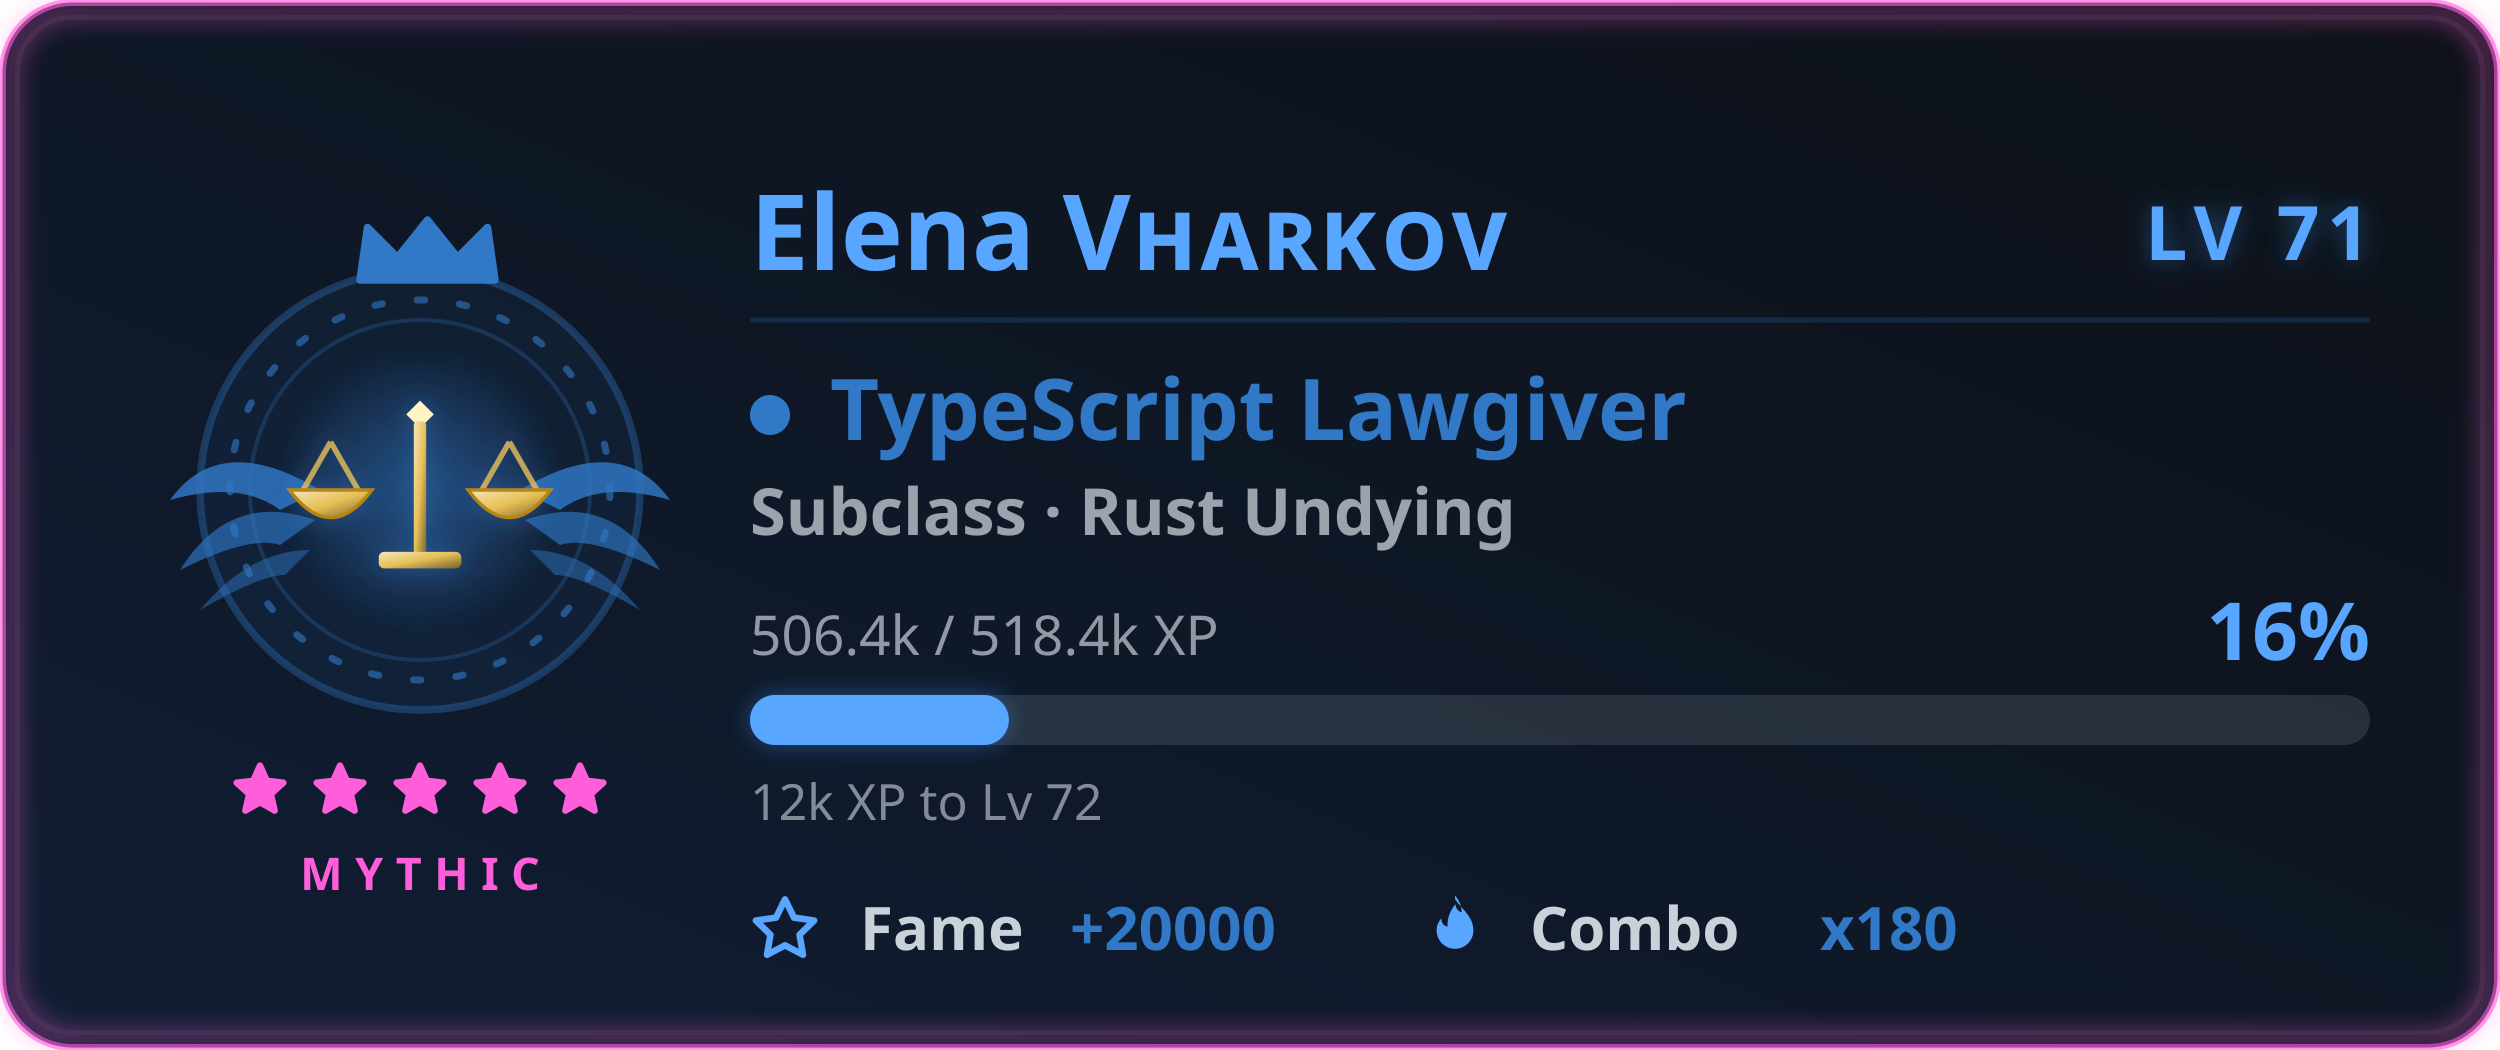
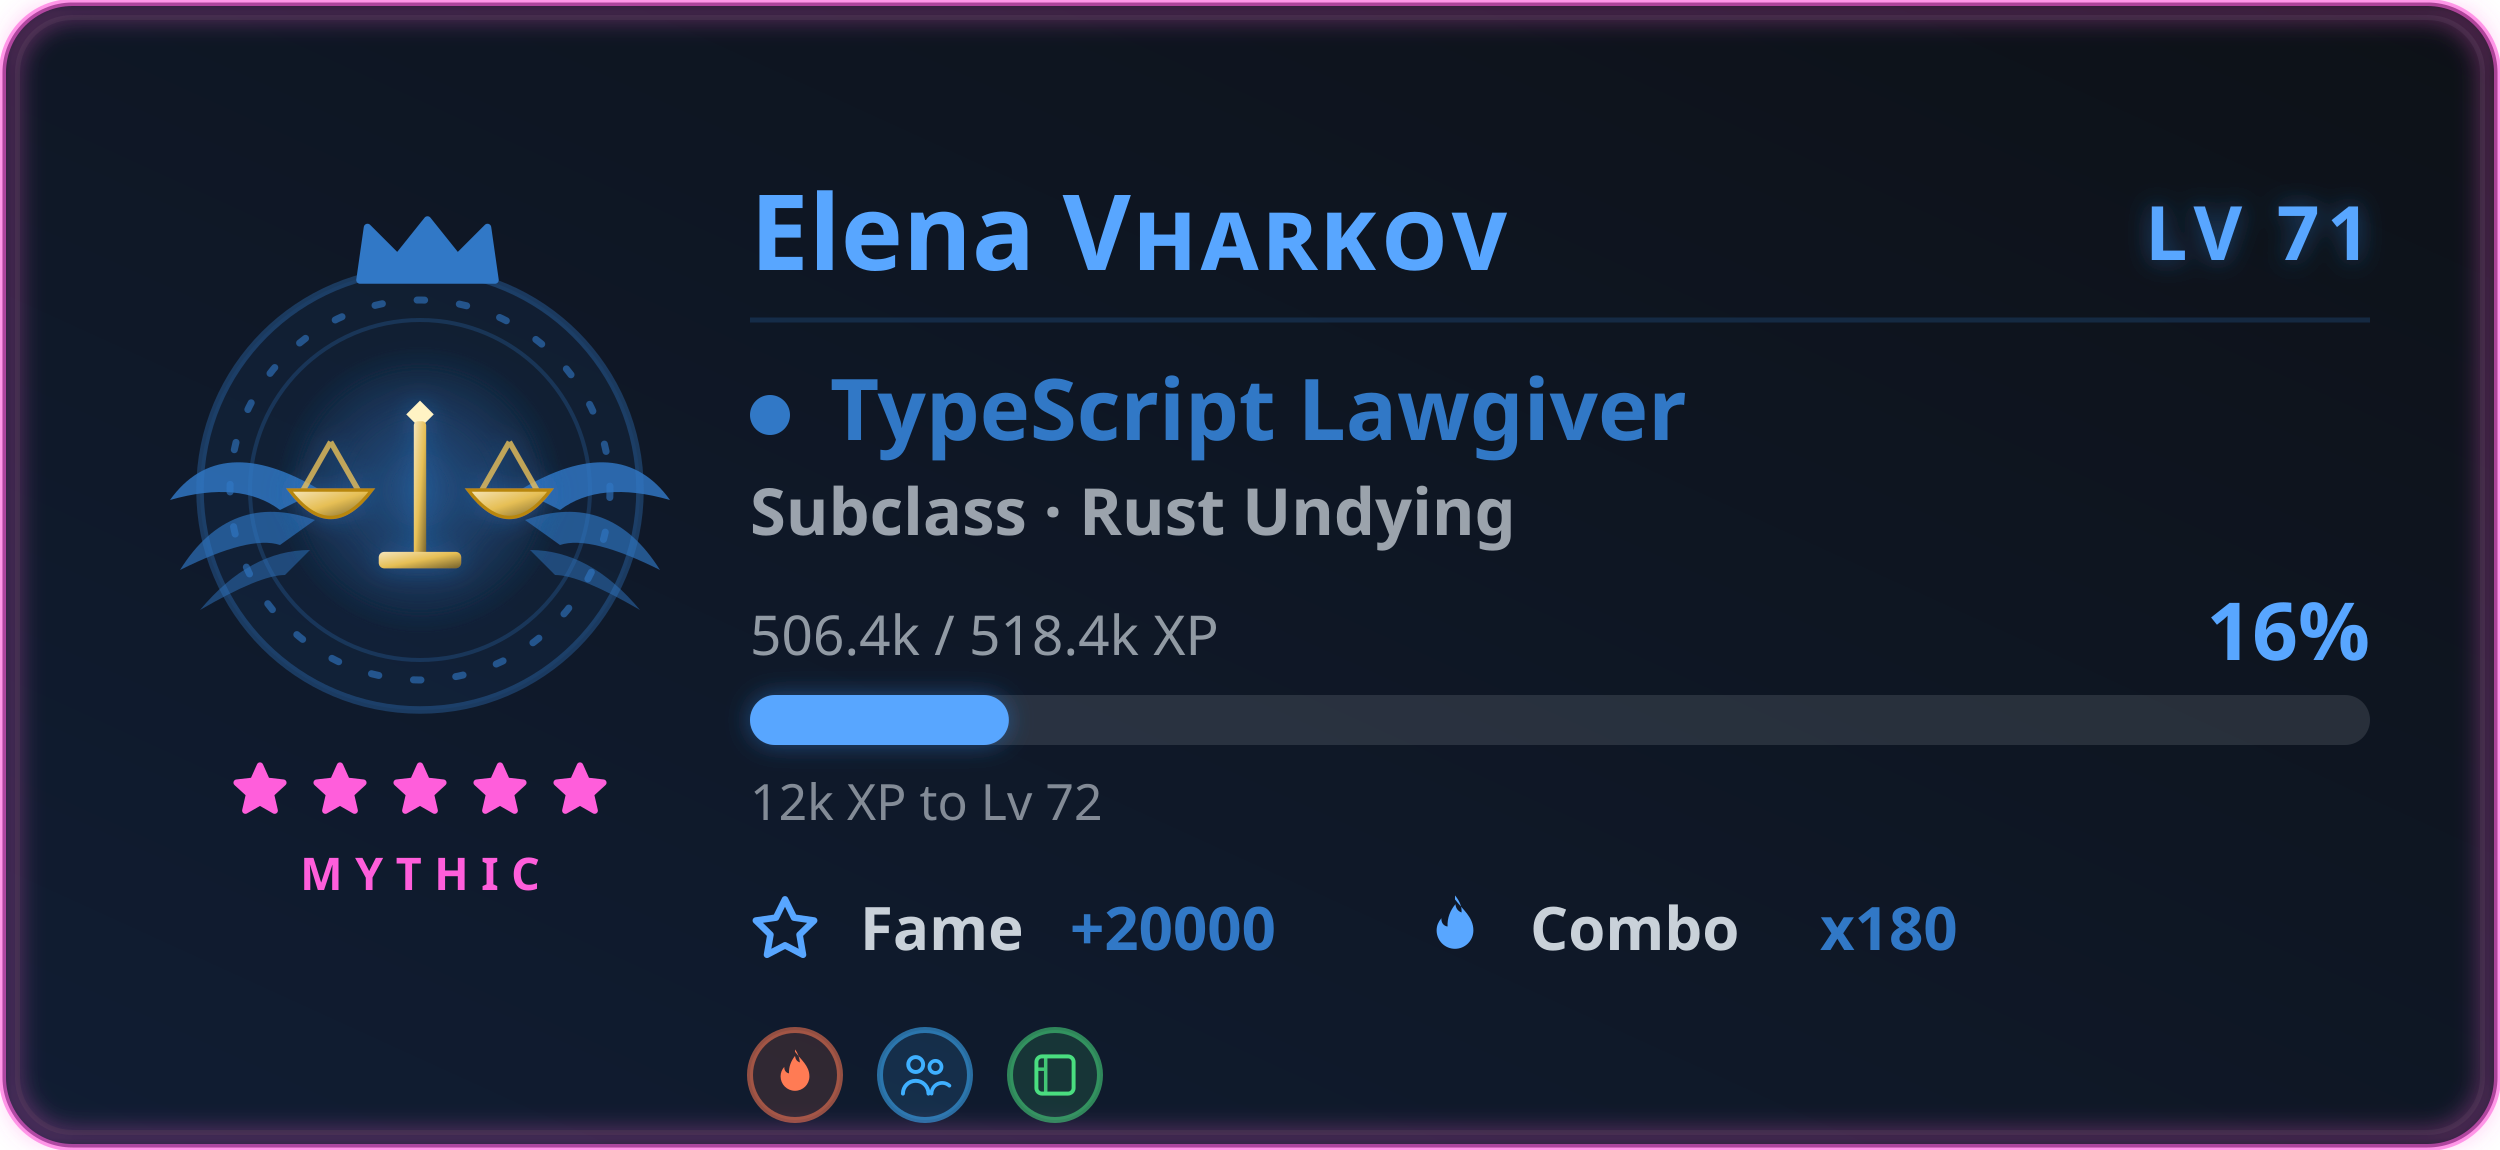
- <svg xmlns="http://www.w3.org/2000/svg" width="500" height="210" viewBox="0 0 500 210" role="img" aria-labelledby="card-title-a11y card-desc-a11y">
+ <svg xmlns="http://www.w3.org/2000/svg" width="500" height="230" viewBox="0 0 500 230" role="img" aria-labelledby="card-title-a11y card-desc-a11y">
  <style>
text { font-family: 'Segoe UI', Ubuntu, 'Helvetica Neue', sans-serif; }
.title { font-size: 18px; font-weight: 600; fill: #58a6ff; }
.title-icon { fill: #58a6ff; }
.icon { fill: #58a6ff; }


.gl-name { font-size: 21px; font-weight: 700; fill: #58a6ff; }
.gl-lvl { font-size: 15px; font-weight: 800; letter-spacing: 1.5px; fill: #58a6ff; }
.gl-class { font-size: 17px; font-weight: 700; fill: #3178c6; }
.gl-sub { font-size: 13px; font-weight: 600; fill: #c9d1d9; opacity: 0.75; }
.gl-meta { font-size: 11px; fill: #c9d1d9; opacity: 0.7; }
.gl-pct { font-size: 16px; font-weight: 800; fill: #58a6ff; }
.gl-chip-label { font-size: 12px; font-weight: 600; fill: #c9d1d9; }
.gl-chip-value { font-size: 12px; font-weight: 800; fill: #3178c6; }
.gl-hint { font-size: 10px; fill: #c9d1d9; opacity: 0.62; }
.gl-rarity { font-size: 9px; font-weight: 700; letter-spacing: 2.5px; fill: #ff5edb; }

</style>
  <defs>
    <linearGradient id="card-bg" x1="0" y1="0" x2="1" y2="1" gradientTransform="rotate(90, 0.5, 0.5)">
      <stop offset="0.0%" stop-color="#0d1117" />
      <stop offset="100.0%" stop-color="#101d33" />
    </linearGradient>
    <filter id="card-glow" x="-50%" y="-50%" width="200%" height="200%">
      <feGaussianBlur in="SourceGraphic" stdDeviation="3" result="blur" />
      <feFlood flood-color="#58a6ff" flood-opacity="0.55" result="tint" />
      <feComposite in="tint" in2="blur" operator="in" result="softGlow" />
      <feMerge>
        <feMergeNode in="softGlow" />
        <feMergeNode in="SourceGraphic" />
      </feMerge>
    </filter>
    <filter id="gl-glow" x="-60%" y="-60%" width="220%" height="220%">
      <feGaussianBlur in="SourceGraphic" stdDeviation="2.4" result="b" />
      <feFlood flood-color="#3178c6" flood-opacity="0.55" result="t" />
      <feComposite in="t" in2="b" operator="in" result="g" />
      <feMerge>
        <feMergeNode in="g" />
        <feMergeNode in="SourceGraphic" />
      </feMerge>
    </filter>
    <filter id="gl-rarity" x="-20%" y="-20%" width="140%" height="140%">
      <feGaussianBlur stdDeviation="2.4" />
    </filter>
  </defs>
-   <rect x="0.5" y="0.5" width="499" height="209" rx="14" fill="url(#card-bg)" stroke="#ff5edb" stroke-width="1.4" stroke-opacity="0.6" />
-   <rect x="3.5" y="3.5" width="493" height="203" rx="11" fill="none" stroke="#30363d" stroke-opacity="0.4" />
-   <rect x="2" y="2" width="496" height="206" rx="13" fill="none" stroke="#ff5edb" stroke-width="3.5" stroke-opacity="0.4" filter="url(#gl-rarity)" />
+   <rect x="0.5" y="0.5" width="499" height="229" rx="14" fill="url(#card-bg)" stroke="#ff5edb" stroke-width="1.4" stroke-opacity="0.6" />
+   <rect x="3.5" y="3.5" width="493" height="223" rx="11" fill="none" stroke="#30363d" stroke-opacity="0.4" />
+   <rect x="2" y="2" width="496" height="226" rx="13" fill="none" stroke="#ff5edb" stroke-width="3.5" stroke-opacity="0.4" filter="url(#gl-rarity)" />
  <g class="fade">
    <g class="">
      <g class="flourish">
        <g transform="translate(84,0)">
          <g transform="translate(0,98)" fill="#3178c6">
            <path d="M20 0 Q 40 -12 50 2 Q 36 -2 28 4 Z" opacity="0.82" />
            <path d="M21 6 Q 38 0 48 16 Q 34 9 28 11 Z" opacity="0.64" />
            <path d="M22 12 Q 34 12 44 24 Q 32 17 27 17 Z" opacity="0.48" />
          </g>
        </g>
        <g transform="translate(84,0) scale(-1,1)">
          <g transform="translate(0,98)" fill="#3178c6">
            <path d="M20 0 Q 40 -12 50 2 Q 36 -2 28 4 Z" opacity="0.82" />
            <path d="M21 6 Q 38 0 48 16 Q 34 9 28 11 Z" opacity="0.64" />
            <path d="M22 12 Q 34 12 44 24 Q 32 17 27 17 Z" opacity="0.48" />
          </g>
        </g>
      </g>
      <circle cx="84" cy="98" r="44" fill="#3178c6" fill-opacity="0.08" stroke="#3178c6" stroke-opacity="0.35" stroke-width="1.5" />
      <g class="">
        <circle cx="84" cy="98" r="38" fill="none" stroke="#3178c6" stroke-opacity="0.6" stroke-width="1.4" stroke-dasharray="1.5 7" stroke-linecap="round" />
        <circle cx="84" cy="98" r="34" fill="none" stroke="#3178c6" stroke-opacity="0.25" stroke-width="0.8" />
      </g>
      <g class="" filter="url(#gl-glow)">
        <svg class="" x="51" y="65" width="66" height="66" viewBox="0 0 48 48" aria-hidden="true">
          <defs>
            <radialGradient id="tsHalo" cx="0.5" cy="0.5" r="0.5">
              <stop offset="0" stop-color="#3178c6" stop-opacity="0.42" />
              <stop offset="1" stop-color="#3178c6" stop-opacity="0" />
            </radialGradient>
            <linearGradient id="tsMetal" x1="0" y1="0" x2="1" y2="1">
              <stop offset="0" stop-color="#f5e5bb" />
              <stop offset="0.5" stop-color="#e6bf55" />
              <stop offset="1" stop-color="#73602b" />
            </linearGradient>
          </defs>
          <circle cx="24" cy="24" r="21" fill="url(#tsHalo)" />
          <path d="M24 11 l2 2 l-2 2 l-2 -2 Z" fill="#fff3c4" />
          <rect x="23.1" y="14" width="1.8" height="21" rx="0.6" fill="url(#tsMetal)" />
          <rect x="18" y="33" width="12" height="2.4" rx="0.8" fill="url(#tsMetal)" />
          <path d="M9 17 H39" stroke="url(#tsMetal)" stroke-width="2.2" stroke-linecap="round" />
          <g stroke="#e6bf55" stroke-width="0.8" stroke-opacity="0.8">
            <path d="M11 17 L7 24 M11 17 L15 24 M37 17 L33 24 M37 17 L41 24" />
          </g>
          <g transform="translate(5 24)">
            <path d="M0 0 Q6 8 12 0 Z" fill="url(#tsMetal)" stroke="#b8860b" stroke-width="0.5" />
          </g>
          <g transform="translate(31 24)">
            <path d="M0 0 Q6 8 12 0 Z" fill="url(#tsMetal)" stroke="#b8860b" stroke-width="0.5" />
          </g>
        </svg>
      </g>
      <g transform="translate(69, 42.5) scale(1.5)">
        <path d="M2 9 L3 2 L7 6 L11 1 L15 6 L19 2 L20 9 Z" fill="#3178c6" stroke="#3178c6" stroke-width="1" stroke-linejoin="round" />
      </g>
    </g>
    <g>
      <g class="" transform="translate(45.5, 151.5) scale(0.5416667)" fill="#ff5edb" stroke="#ff5edb" stroke-width="2.4" stroke-linejoin="round" stroke-linecap="round" opacity="1">
        <path d="M12 3 L14.5 8.6 L20.6 9.3 L16 13.5 L17.4 19.6 L12 16.5 L6.6 19.6 L8 13.5 L3.4 9.3 L9.5 8.6 Z" />
      </g>
      <g class="" transform="translate(61.5, 151.5) scale(0.5416667)" fill="#ff5edb" stroke="#ff5edb" stroke-width="2.4" stroke-linejoin="round" stroke-linecap="round" opacity="1">
        <path d="M12 3 L14.5 8.6 L20.6 9.3 L16 13.5 L17.4 19.6 L12 16.5 L6.6 19.6 L8 13.5 L3.4 9.3 L9.5 8.6 Z" />
      </g>
      <g class="" transform="translate(77.5, 151.5) scale(0.5416667)" fill="#ff5edb" stroke="#ff5edb" stroke-width="2.4" stroke-linejoin="round" stroke-linecap="round" opacity="1">
        <path d="M12 3 L14.5 8.6 L20.6 9.3 L16 13.5 L17.4 19.6 L12 16.5 L6.6 19.6 L8 13.5 L3.4 9.3 L9.5 8.6 Z" />
      </g>
      <g class="" transform="translate(93.5, 151.5) scale(0.5416667)" fill="#ff5edb" stroke="#ff5edb" stroke-width="2.4" stroke-linejoin="round" stroke-linecap="round" opacity="1">
        <path d="M12 3 L14.5 8.6 L20.6 9.3 L16 13.5 L17.4 19.6 L12 16.5 L6.6 19.6 L8 13.5 L3.4 9.3 L9.5 8.6 Z" />
      </g>
      <g class="" transform="translate(109.5, 151.5) scale(0.5416667)" fill="#ff5edb" stroke="#ff5edb" stroke-width="2.4" stroke-linejoin="round" stroke-linecap="round" opacity="1">
        <path d="M12 3 L14.5 8.6 L20.6 9.3 L16 13.5 L17.4 19.6 L12 16.5 L6.6 19.6 L8 13.5 L3.4 9.3 L9.5 8.6 Z" />
      </g>
    </g>
    <text class="gl-rarity" x="84" y="178" text-anchor="middle">MYTHIC</text>
  </g>
  <g class="fade" style="animation-delay:.15s">
    <text class="gl-name" x="150" y="54">Elena Vʜᴀʀᴋᴏᴠ</text>
    <text class="gl-lvl glow-pulse" x="474" y="52" text-anchor="end" filter="url(#gl-glow)">LV 71</text>
    <line x1="150" y1="64" x2="474" y2="64" stroke="#3178c6" stroke-opacity="0.22" stroke-width="1" />
    <circle cx="154" cy="83" r="4" fill="#3178c6" />
    <text class="gl-class" x="166" y="88">TypeScript Lawgiver</text>
    <text class="gl-sub" x="150" y="107">Subclass · Rust Undying</text>
    <text class="gl-meta" x="150" y="131">506.4k / 518.4k XP</text>
    <text class="gl-pct " x="474" y="132" text-anchor="end">16%</text>
    <rect x="150" y="139" width="324" height="10" rx="5" fill="#c9d1d9" fill-opacity="0.14" />
    <rect class="xp-fill " x="150" y="139" width="51.772" height="10" rx="5" fill="#58a6ff" filter="url(#gl-glow)" />
    <text class="gl-hint" x="150" y="164">12k XP to Lv 72</text>
    <g transform="translate(150, 190)">
      <svg class="icon" x="0" y="-11" width="14" height="14" viewBox="0 0 16 16" aria-hidden="true">
        <path fill-rule="evenodd" d="M8 .25a.75.75 0 0 1 .673.418l1.882 3.815 4.21.612a.75.75 0 0 1 .416 1.279l-3.046 2.97.719 4.192a.75.75 0 0 1-1.088.791L8 12.347l-3.766 1.98a.75.75 0 0 1-1.088-.79l.72-4.194L.818 6.374a.75.75 0 0 1 .416-1.28l4.21-.611L7.327.668A.75.75 0 0 1 8 .25zm0 2.445L6.615 5.5a.75.75 0 0 1-.564.41l-3.097.45 2.24 2.184a.75.75 0 0 1 .216.664l-.528 3.084 2.769-1.456a.75.75 0 0 1 .698 0l2.77 1.456-.53-3.084a.75.75 0 0 1 .216-.664l2.24-2.183-3.096-.45a.75.75 0 0 1-.564-.41L8 2.694v.001z" />
      </svg>
      <text class="gl-chip-label" x="22" y="0">Fame</text>
      <text class="gl-chip-value" x="64" y="0">+20000</text>
    </g>
    <g transform="translate(284, 190)">
      <svg class="icon" x="0" y="-11" width="14" height="14" viewBox="0 0 16 16" aria-hidden="true">
        <path fill-rule="evenodd" d="M8 1c1.7 2.3 4.2 4 4.2 7.1a4.2 4.2 0 0 1-8.4 0c0-1.1.4-2 1.1-2.8-.1 1 .5 1.8 1.4 1.9-.1-1.9.6-3.7 1.8-5.1.1 1 .6 1.6 1.4 1.9.1-1.4-.5-2.7-1.5-3.9z" />
      </svg>
      <text class="gl-chip-label" x="22" y="0">Combo</text>
      <text class="gl-chip-value" x="80" y="0">x180</text>
    </g>
  </g>
+   <g class="fade" style="animation-delay:.2s">
+     <g transform="translate(159, 215)">
+       <g transform="translate(0, 0)">
+         <circle r="9" fill="#ff7b54" fill-opacity="0.14" stroke="#ff7b54" stroke-opacity="0.55" stroke-width="1.2" />
+         <g transform="translate(-5.58, -5.58) scale(0.465)">
+           <path d="M12 2c2.5 3.4 6.2 6 6.2 10.6a6.2 6.2 0 0 1-12.4 0c0-1.6.6-3 1.6-4.1-.1 1.5.8 2.6 2 2.8-.1-2.8.9-5.4 2.6-7.5.2 1.5.9 2.4 2.1 2.8-.2-2-.8-4-2.1-5.6Z" fill="#ff7b54" />
+         </g>
+       </g>
+       <g transform="translate(26, 0)">
+         <circle r="9" fill="#3fb0ff" fill-opacity="0.14" stroke="#3fb0ff" stroke-opacity="0.55" stroke-width="1.2" />
+         <g transform="translate(-5.58, -5.58) scale(0.465)">
+           <circle cx="8" cy="7.5" r="3.2" fill="none" stroke="#3fb0ff" stroke-width="1.7" />
+           <path d="M2.5 20a5.5 5.5 0 0 1 11 0" fill="none" stroke="#3fb0ff" stroke-width="1.7" stroke-linecap="round" />
+           <circle cx="16.5" cy="8.5" r="2.6" fill="none" stroke="#3fb0ff" stroke-width="1.6" />
+           <path d="M14.8 20a4.6 4.6 0 0 1 7.7-3.4" fill="none" stroke="#3fb0ff" stroke-width="1.6" stroke-linecap="round" />
+         </g>
+       </g>
+       <g transform="translate(52, 0)">
+         <circle r="9" fill="#4ade80" fill-opacity="0.14" stroke="#4ade80" stroke-opacity="0.55" stroke-width="1.2" />
+         <g transform="translate(-5.58, -5.58) scale(0.465)">
+           <rect x="4" y="4" width="16" height="16" rx="2.4" fill="none" stroke="#4ade80" stroke-width="1.7" />
+           <path d="M8 4v16 M4 9.5h4" fill="none" stroke="#4ade80" stroke-width="1.5" opacity="0.85" />
+         </g>
+       </g>
+     </g>
+   </g>
</svg>
